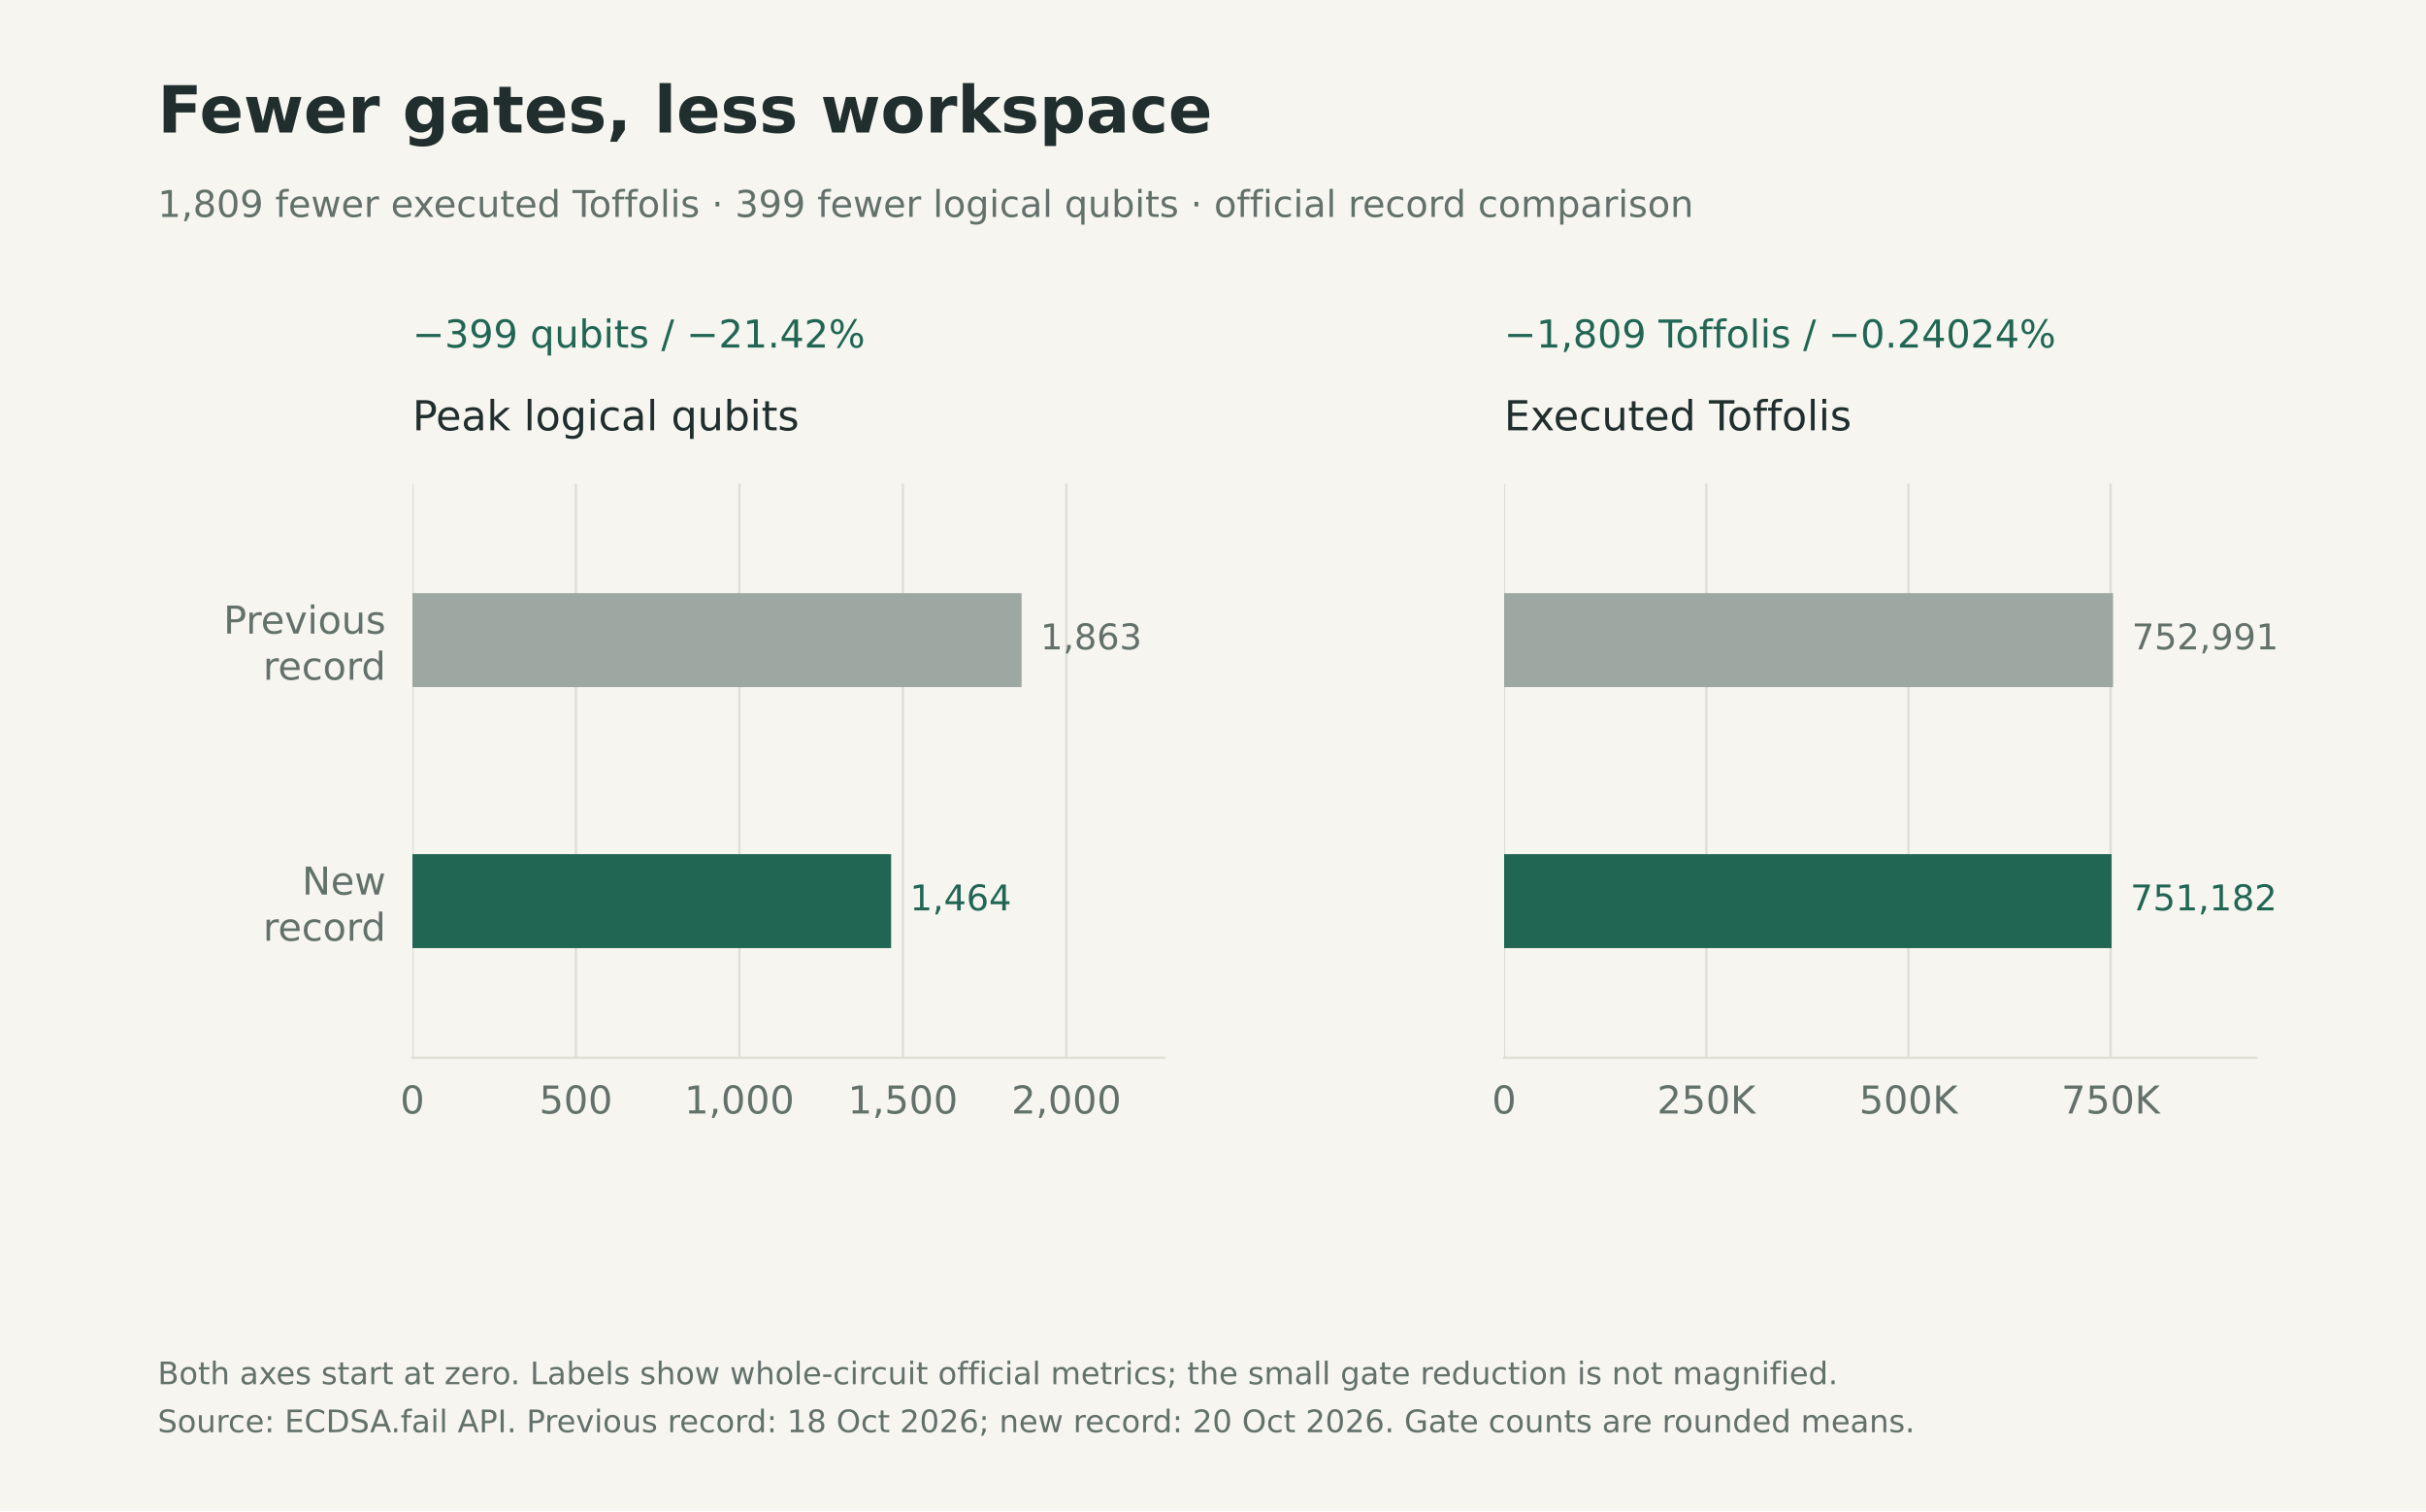
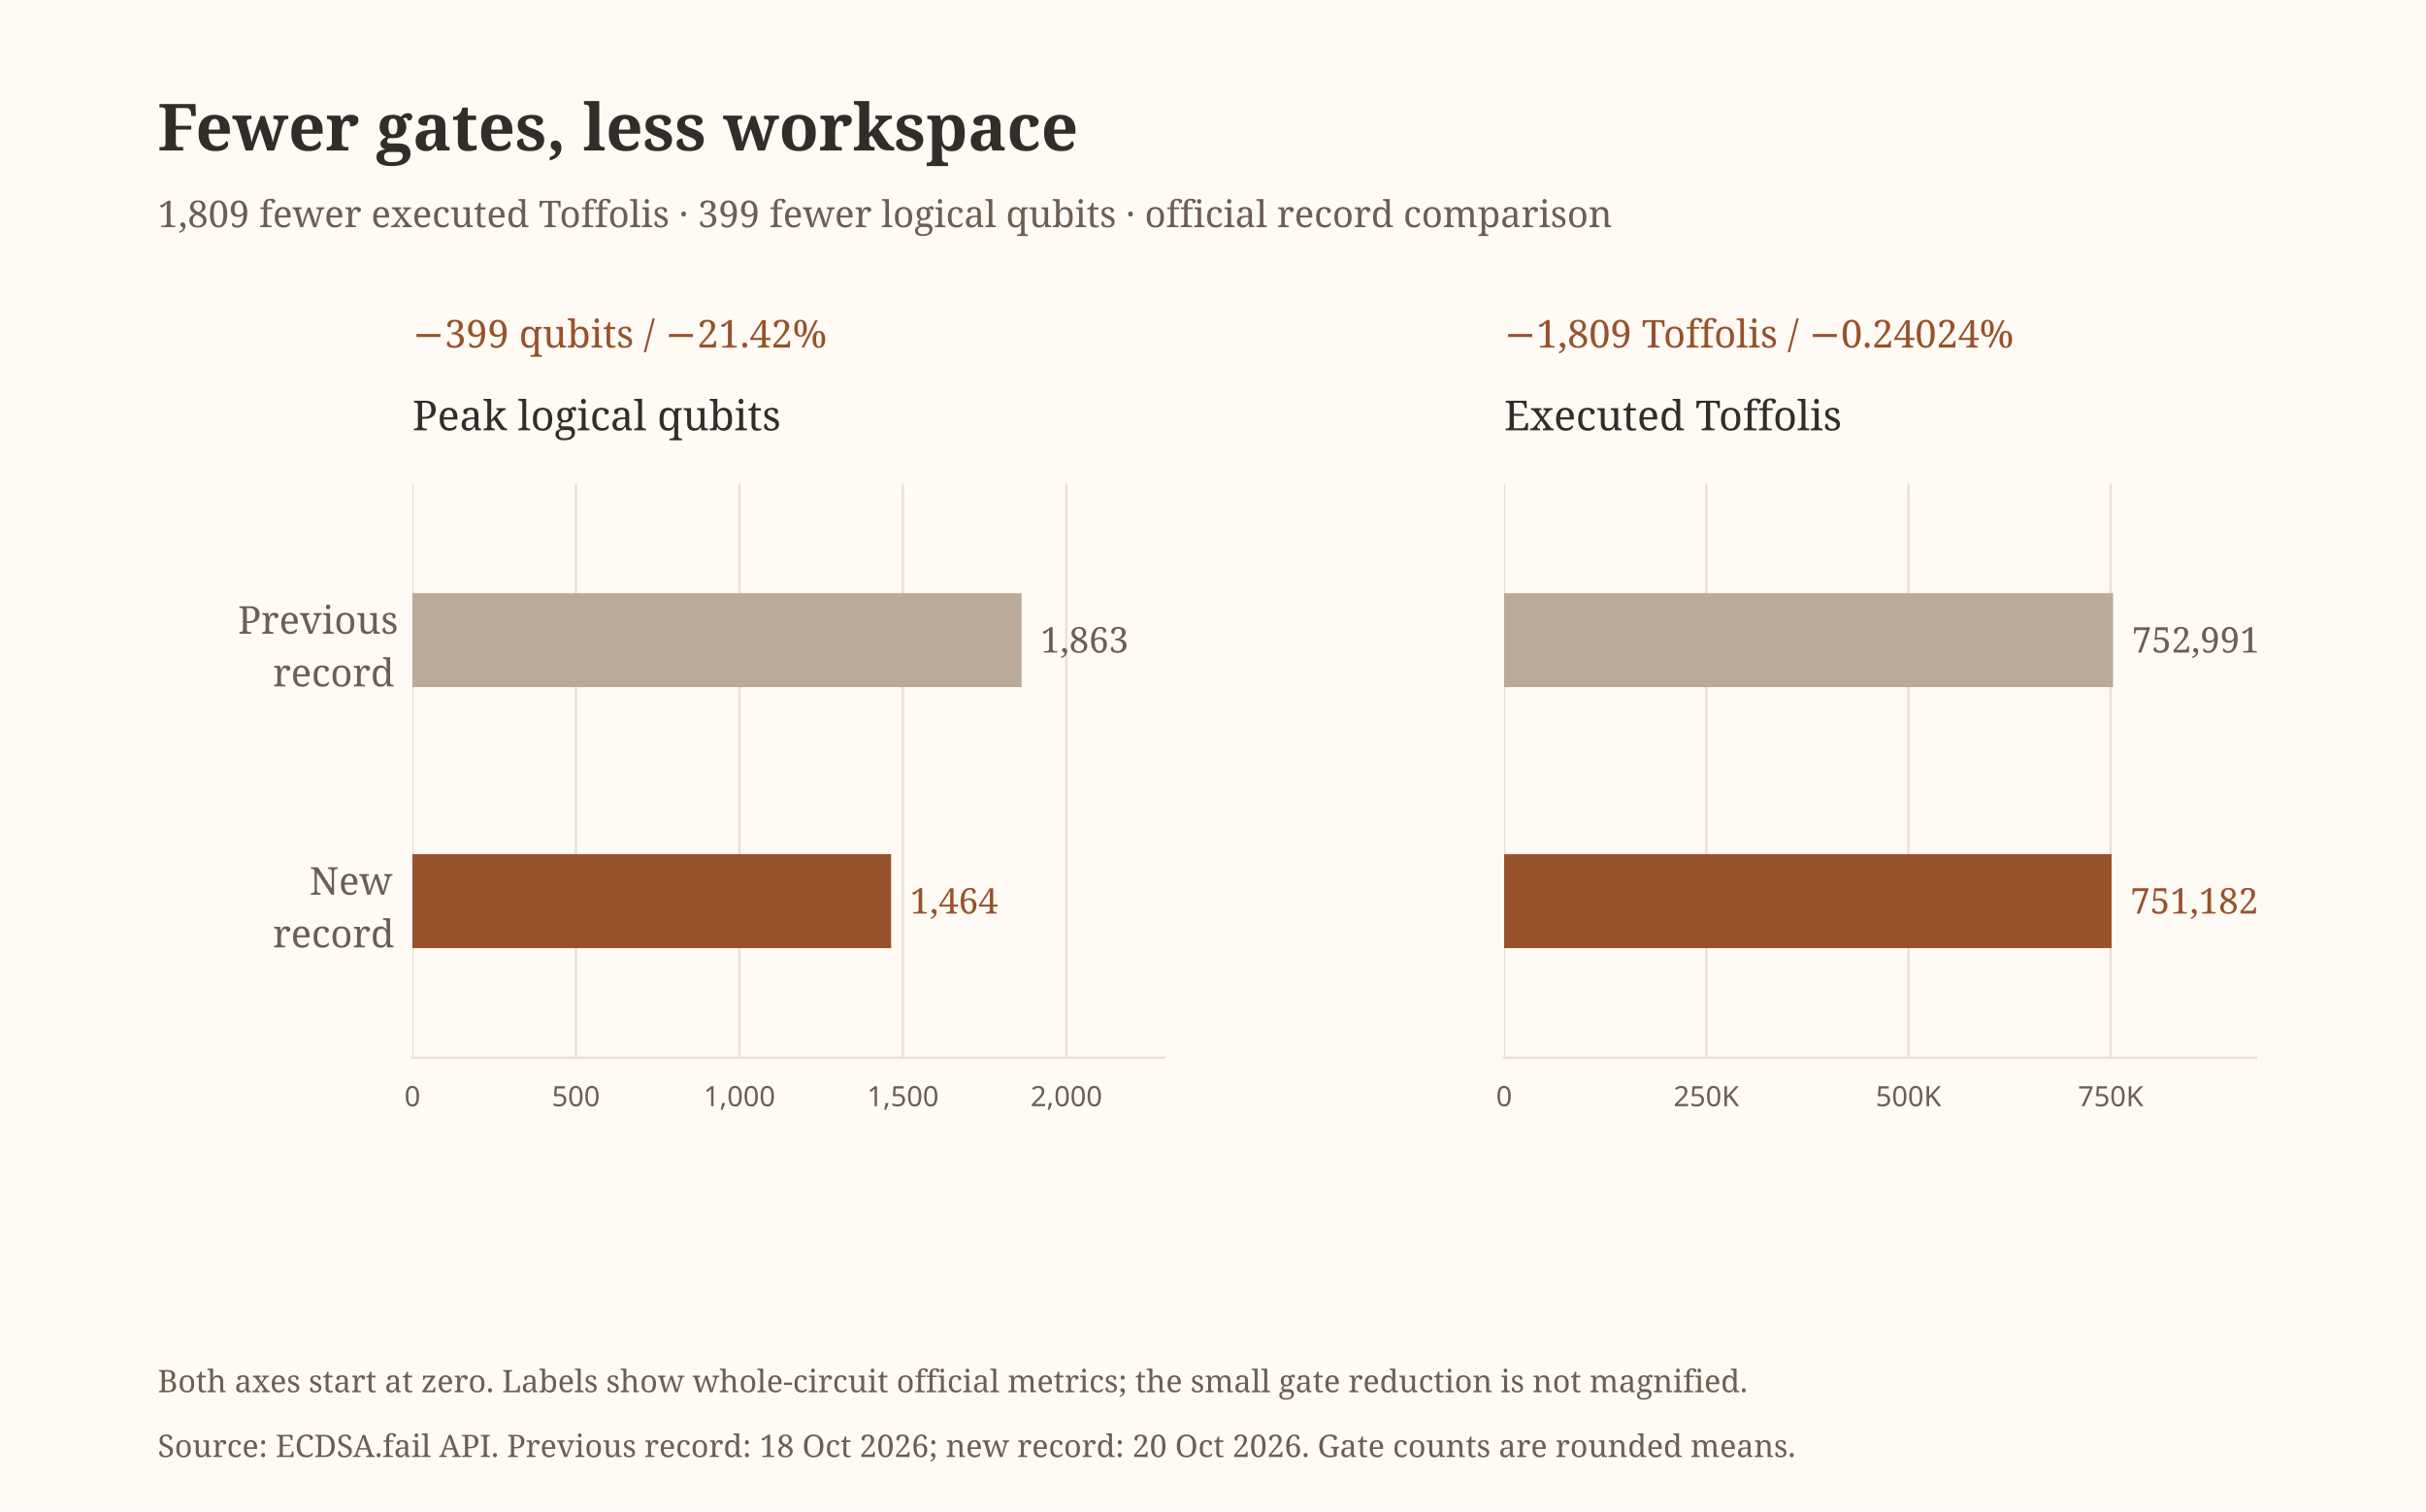
<svg xmlns="http://www.w3.org/2000/svg" width="820.8pt" height="511.2pt" viewBox="0 0 820.8 511.2" version="1.1">
  <defs>
    <style type="text/css">*{stroke-linejoin: round; stroke-linecap: butt}</style>
  </defs>
  <g id="figure_1">
    <g id="patch_1">
-       <path d="M 0 511.2 L 820.8 511.2 L 820.8 0 L 0 0 z " style="fill: #f6f5f0" />
+       <path d="M 0 511.2 L 820.8 511.2 L 820.8 0 L 0 0 z " style="fill: #fffaf4" />
    </g>
    <g id="axes_1">
      <g id="patch_2">
-         <path d="M 139.536 357.84 L 393.984 357.84 L 393.984 163.584 L 139.536 163.584 z " style="fill: #f6f5f0" />
+         <path d="M 139.536 357.84 L 393.984 357.84 L 393.984 163.584 L 139.536 163.584 z " style="fill: #fffaf4" />
      </g>
      <g id="matplotlib.axis_1">
        <g id="xtick_1">
          <g id="line2d_1">
-             <path d="M 139.536 357.84 L 139.536 163.584 " clip-path="url(#pff049e325d)" style="fill: none; stroke: #dedfd5; stroke-width: 0.8; stroke-linecap: square" />
+             <path d="M 139.536 357.84 L 139.536 163.584 " clip-path="url(#p6d898b014f)" style="fill: none; stroke: #eadfd3; stroke-width: 0.8; stroke-linecap: square" />
          </g>
          <g id="line2d_2" />
          <g id="text_1">
-             <text style="font-size: 13px; font-family: 'DejaVu Sans'; text-anchor: middle; fill: #63716b" x="139.536" y="376.717" transform="rotate(-0 139.536 376.717)">0</text>
+             <text style="font-size: 9.5px; font-family: 'IBM Plex Mono'; text-anchor: middle; fill: #6b5e53" x="139.536" y="374.25" transform="rotate(-0 139.536 374.25)">0</text>
          </g>
        </g>
        <g id="xtick_2">
          <g id="line2d_3">
-             <path d="M 194.851 357.84 L 194.851 163.584 " clip-path="url(#pff049e325d)" style="fill: none; stroke: #dedfd5; stroke-width: 0.8; stroke-linecap: square" />
+             <path d="M 194.851 357.84 L 194.851 163.584 " clip-path="url(#p6d898b014f)" style="fill: none; stroke: #eadfd3; stroke-width: 0.8; stroke-linecap: square" />
          </g>
          <g id="line2d_4" />
          <g id="text_2">
-             <text style="font-size: 13px; font-family: 'DejaVu Sans'; text-anchor: middle; fill: #63716b" x="194.851" y="376.717" transform="rotate(-0 194.8508 376.717)">500</text>
+             <text style="font-size: 9.5px; font-family: 'IBM Plex Mono'; text-anchor: middle; fill: #6b5e53" x="194.851" y="374.25" transform="rotate(-0 194.8508 374.25)">500</text>
          </g>
        </g>
        <g id="xtick_3">
          <g id="line2d_5">
-             <path d="M 250.166 357.84 L 250.166 163.584 " clip-path="url(#pff049e325d)" style="fill: none; stroke: #dedfd5; stroke-width: 0.8; stroke-linecap: square" />
+             <path d="M 250.166 357.84 L 250.166 163.584 " clip-path="url(#p6d898b014f)" style="fill: none; stroke: #eadfd3; stroke-width: 0.8; stroke-linecap: square" />
          </g>
          <g id="line2d_6" />
          <g id="text_3">
-             <text style="font-size: 13px; font-family: 'DejaVu Sans'; text-anchor: middle; fill: #63716b" x="250.166" y="376.717" transform="rotate(-0 250.1656 376.717)">1,000</text>
+             <text style="font-size: 9.5px; font-family: 'IBM Plex Mono'; text-anchor: middle; fill: #6b5e53" x="250.166" y="374.25" transform="rotate(-0 250.1656 374.25)">1,000</text>
          </g>
        </g>
        <g id="xtick_4">
          <g id="line2d_7">
-             <path d="M 305.48 357.84 L 305.48 163.584 " clip-path="url(#pff049e325d)" style="fill: none; stroke: #dedfd5; stroke-width: 0.8; stroke-linecap: square" />
+             <path d="M 305.48 357.84 L 305.48 163.584 " clip-path="url(#p6d898b014f)" style="fill: none; stroke: #eadfd3; stroke-width: 0.8; stroke-linecap: square" />
          </g>
          <g id="line2d_8" />
          <g id="text_4">
-             <text style="font-size: 13px; font-family: 'DejaVu Sans'; text-anchor: middle; fill: #63716b" x="305.48" y="376.717" transform="rotate(-0 305.4803 376.717)">1,500</text>
+             <text style="font-size: 9.5px; font-family: 'IBM Plex Mono'; text-anchor: middle; fill: #6b5e53" x="305.48" y="374.25" transform="rotate(-0 305.4803 374.25)">1,500</text>
          </g>
        </g>
        <g id="xtick_5">
          <g id="line2d_9">
-             <path d="M 360.795 357.84 L 360.795 163.584 " clip-path="url(#pff049e325d)" style="fill: none; stroke: #dedfd5; stroke-width: 0.8; stroke-linecap: square" />
+             <path d="M 360.795 357.84 L 360.795 163.584 " clip-path="url(#p6d898b014f)" style="fill: none; stroke: #eadfd3; stroke-width: 0.8; stroke-linecap: square" />
          </g>
          <g id="line2d_10" />
          <g id="text_5">
-             <text style="font-size: 13px; font-family: 'DejaVu Sans'; text-anchor: middle; fill: #63716b" x="360.795" y="376.717" transform="rotate(-0 360.7951 376.717)">2,000</text>
+             <text style="font-size: 9.5px; font-family: 'IBM Plex Mono'; text-anchor: middle; fill: #6b5e53" x="360.795" y="374.25" transform="rotate(-0 360.7951 374.25)">2,000</text>
          </g>
        </g>
      </g>
      <g id="matplotlib.axis_2">
        <g id="ytick_1">
          <g id="line2d_11" />
          <g id="text_6">
-             <text style="font-size: 13px; font-family: 'DejaVu Sans'; fill: #63716b" transform="translate(75.59678 214.3508)">Previous</text>
-             <text style="font-size: 13px; font-family: 'DejaVu Sans'; fill: #63716b" transform="translate(89.00709 229.9543)">record</text>
+             <text style="font-size: 13px; font-family: 'Source Serif 4', serif; fill: #6b5e53" transform="translate(80.47178 214.3854)">Previous</text>
+             <text style="font-size: 13px; font-family: 'Source Serif 4', serif; fill: #6b5e53" transform="translate(92.316 232.2084)">record</text>
          </g>
        </g>
        <g id="ytick_2">
          <g id="line2d_12" />
          <g id="text_7">
-             <text style="font-size: 13px; font-family: 'DejaVu Sans'; fill: #63716b" transform="translate(102.1797 302.6484)">New</text>
-             <text style="font-size: 13px; font-family: 'DejaVu Sans'; fill: #63716b" transform="translate(89.00709 318.252)">record</text>
+             <text style="font-size: 13px; font-family: 'Source Serif 4', serif; fill: #6b5e53" transform="translate(104.7046 302.6836)">New</text>
+             <text style="font-size: 13px; font-family: 'Source Serif 4', serif; fill: #6b5e53" transform="translate(92.316 320.5066)">record</text>
          </g>
        </g>
      </g>
      <g id="patch_3">
-         <path d="M 139.536 232.457 L 345.639 232.457 L 345.639 200.669 L 139.536 200.669 z " clip-path="url(#pff049e325d)" style="fill: #9ca8a1" />
+         <path d="M 139.536 232.457 L 345.639 232.457 L 345.639 200.669 L 139.536 200.669 z " clip-path="url(#p6d898b014f)" style="fill: #b9aa9a" />
      </g>
      <g id="patch_4">
-         <path d="M 139.536 320.755 L 301.498 320.755 L 301.498 288.967 L 139.536 288.967 z " clip-path="url(#pff049e325d)" style="fill: #216653" />
+         <path d="M 139.536 320.755 L 301.498 320.755 L 301.498 288.967 L 139.536 288.967 z " clip-path="url(#p6d898b014f)" style="fill: #97522c" />
      </g>
      <g id="patch_5">
-         <path d="M 139.536 357.84 L 393.984 357.84 " style="fill: none; stroke: #dedfd5; stroke-width: 0.8; stroke-linejoin: miter; stroke-linecap: square" />
+         <path d="M 139.536 357.84 L 393.984 357.84 " style="fill: none; stroke: #eadfd3; stroke-width: 0.8; stroke-linejoin: miter; stroke-linecap: square" />
      </g>
      <g id="text_8">
-         <text style="font-size: 12px; font-family: 'DejaVu Sans'; text-anchor: start; fill: #63716b" x="352" y="219.68" transform="rotate(-0 352.0001 219.6801)">1,863</text>
+         <text style="font-size: 12px; font-family: 'Source Serif 4', serif; text-anchor: start; fill: #6b5e53" x="352" y="220.769" transform="rotate(-0 352.0001 220.7689)">1,863</text>
      </g>
      <g id="text_9">
-         <text style="font-size: 12px; font-family: 'DejaVu Sans'; text-anchor: start; fill: #216653" x="307.859" y="307.978" transform="rotate(-0 307.8589 307.9783)">1,464</text>
+         <text style="font-size: 12px; font-family: 'Source Serif 4', serif; text-anchor: start; fill: #97522c" x="307.859" y="309.067" transform="rotate(-0 307.8589 309.0671)">1,464</text>
      </g>
      <g id="text_10">
-         <text style="font-size: 14px; font-family: 'DejaVu Sans'; text-anchor: start; fill: #202e2d" x="139.536" y="145.584" transform="rotate(-0 139.536 145.584)">Peak logical qubits</text>
+         <text style="font-size: 14px; font-family: 'Source Serif 4', serif; text-anchor: start; fill: #332d29" x="139.536" y="145.584" transform="rotate(-0 139.536 145.584)">Peak logical qubits</text>
      </g>
    </g>
    <g id="axes_2">
      <g id="patch_6">
-         <path d="M 508.896 357.84 L 763.344 357.84 L 763.344 163.584 L 508.896 163.584 z " style="fill: #f6f5f0" />
+         <path d="M 508.896 357.84 L 763.344 357.84 L 763.344 163.584 L 508.896 163.584 z " style="fill: #fffaf4" />
      </g>
      <g id="matplotlib.axis_3">
        <g id="xtick_6">
          <g id="line2d_13">
-             <path d="M 508.896 357.84 L 508.896 163.584 " clip-path="url(#p4a647b201d)" style="fill: none; stroke: #dedfd5; stroke-width: 0.8; stroke-linecap: square" />
+             <path d="M 508.896 357.84 L 508.896 163.584 " clip-path="url(#p674b60b111)" style="fill: none; stroke: #eadfd3; stroke-width: 0.8; stroke-linecap: square" />
          </g>
          <g id="line2d_14" />
          <g id="text_11">
-             <text style="font-size: 13px; font-family: 'DejaVu Sans'; text-anchor: middle; fill: #63716b" x="508.896" y="376.717" transform="rotate(-0 508.896 376.717)">0</text>
+             <text style="font-size: 9.5px; font-family: 'IBM Plex Mono'; text-anchor: middle; fill: #6b5e53" x="508.896" y="374.25" transform="rotate(-0 508.896 374.25)">0</text>
          </g>
        </g>
        <g id="xtick_7">
          <g id="line2d_15">
-             <path d="M 577.296 357.84 L 577.296 163.584 " clip-path="url(#p4a647b201d)" style="fill: none; stroke: #dedfd5; stroke-width: 0.8; stroke-linecap: square" />
+             <path d="M 577.296 357.84 L 577.296 163.584 " clip-path="url(#p674b60b111)" style="fill: none; stroke: #eadfd3; stroke-width: 0.8; stroke-linecap: square" />
          </g>
          <g id="line2d_16" />
          <g id="text_12">
-             <text style="font-size: 13px; font-family: 'DejaVu Sans'; text-anchor: middle; fill: #63716b" x="577.296" y="376.717" transform="rotate(-0 577.296 376.717)">250K</text>
+             <text style="font-size: 9.5px; font-family: 'IBM Plex Mono'; text-anchor: middle; fill: #6b5e53" x="577.296" y="374.25" transform="rotate(-0 577.296 374.25)">250K</text>
          </g>
        </g>
        <g id="xtick_8">
          <g id="line2d_17">
-             <path d="M 645.696 357.84 L 645.696 163.584 " clip-path="url(#p4a647b201d)" style="fill: none; stroke: #dedfd5; stroke-width: 0.8; stroke-linecap: square" />
+             <path d="M 645.696 357.84 L 645.696 163.584 " clip-path="url(#p674b60b111)" style="fill: none; stroke: #eadfd3; stroke-width: 0.8; stroke-linecap: square" />
          </g>
          <g id="line2d_18" />
          <g id="text_13">
-             <text style="font-size: 13px; font-family: 'DejaVu Sans'; text-anchor: middle; fill: #63716b" x="645.696" y="376.717" transform="rotate(-0 645.696 376.717)">500K</text>
+             <text style="font-size: 9.5px; font-family: 'IBM Plex Mono'; text-anchor: middle; fill: #6b5e53" x="645.696" y="374.25" transform="rotate(-0 645.696 374.25)">500K</text>
          </g>
        </g>
        <g id="xtick_9">
          <g id="line2d_19">
-             <path d="M 714.096 357.84 L 714.096 163.584 " clip-path="url(#p4a647b201d)" style="fill: none; stroke: #dedfd5; stroke-width: 0.8; stroke-linecap: square" />
+             <path d="M 714.096 357.84 L 714.096 163.584 " clip-path="url(#p674b60b111)" style="fill: none; stroke: #eadfd3; stroke-width: 0.8; stroke-linecap: square" />
          </g>
          <g id="line2d_20" />
          <g id="text_14">
-             <text style="font-size: 13px; font-family: 'DejaVu Sans'; text-anchor: middle; fill: #63716b" x="714.096" y="376.717" transform="rotate(-0 714.096 376.717)">750K</text>
+             <text style="font-size: 9.5px; font-family: 'IBM Plex Mono'; text-anchor: middle; fill: #6b5e53" x="714.096" y="374.25" transform="rotate(-0 714.096 374.25)">750K</text>
          </g>
        </g>
      </g>
      <g id="matplotlib.axis_4">
        <g id="ytick_3">
          <g id="line2d_21" />
        </g>
        <g id="ytick_4">
          <g id="line2d_22" />
        </g>
      </g>
      <g id="patch_7">
-         <path d="M 508.896 232.457 L 714.914 232.457 L 714.914 200.669 L 508.896 200.669 z " clip-path="url(#p4a647b201d)" style="fill: #9ca8a1" />
+         <path d="M 508.896 232.457 L 714.914 232.457 L 714.914 200.669 L 508.896 200.669 z " clip-path="url(#p674b60b111)" style="fill: #b9aa9a" />
      </g>
      <g id="patch_8">
-         <path d="M 508.896 320.755 L 714.419 320.755 L 714.419 288.967 L 508.896 288.967 z " clip-path="url(#p4a647b201d)" style="fill: #216653" />
+         <path d="M 508.896 320.755 L 714.419 320.755 L 714.419 288.967 L 508.896 288.967 z " clip-path="url(#p674b60b111)" style="fill: #97522c" />
      </g>
      <g id="patch_9">
-         <path d="M 508.896 357.84 L 763.344 357.84 " style="fill: none; stroke: #dedfd5; stroke-width: 0.8; stroke-linejoin: miter; stroke-linecap: square" />
+         <path d="M 508.896 357.84 L 763.344 357.84 " style="fill: none; stroke: #eadfd3; stroke-width: 0.8; stroke-linejoin: miter; stroke-linecap: square" />
      </g>
      <g id="text_15">
-         <text style="font-size: 12px; font-family: 'DejaVu Sans'; text-anchor: start; fill: #63716b" x="721.276" y="219.68" transform="rotate(-0 721.2755 219.6801)">752,991</text>
+         <text style="font-size: 12px; font-family: 'Source Serif 4', serif; text-anchor: start; fill: #6b5e53" x="721.276" y="220.769" transform="rotate(-0 721.2755 220.7689)">752,991</text>
      </g>
      <g id="text_16">
-         <text style="font-size: 12px; font-family: 'DejaVu Sans'; text-anchor: start; fill: #216653" x="720.781" y="307.978" transform="rotate(-0 720.7806 307.9783)">751,182</text>
+         <text style="font-size: 12px; font-family: 'Source Serif 4', serif; text-anchor: start; fill: #97522c" x="720.781" y="309.067" transform="rotate(-0 720.7806 309.0671)">751,182</text>
      </g>
      <g id="text_17">
-         <text style="font-size: 14px; font-family: 'DejaVu Sans'; text-anchor: start; fill: #202e2d" x="508.896" y="145.584" transform="rotate(-0 508.896 145.584)">Executed Toffolis</text>
+         <text style="font-size: 14px; font-family: 'Source Serif 4', serif; text-anchor: start; fill: #332d29" x="508.896" y="145.584" transform="rotate(-0 508.896 145.584)">Executed Toffolis</text>
      </g>
    </g>
    <g id="text_18">
-       <text style="font-weight: 700; font-size: 22px; font-family: 'DejaVu Sans'; text-anchor: start; fill: #202e2d" x="53.352" y="44.833" transform="rotate(-0 53.352 44.83256)">Fewer gates, less workspace</text>
+       <text style="font-weight: 700; font-size: 22px; font-family: 'Source Serif 4', serif; text-anchor: start; fill: #332d29" x="53.352" y="50.908" transform="rotate(-0 53.352 50.908)">Fewer gates, less workspace</text>
    </g>
    <g id="text_19">
-       <text style="font-size: 12.5px; font-family: 'DejaVu Sans'; text-anchor: start; fill: #63716b" x="53.352" y="73.398" transform="rotate(-0 53.352 73.39805)">1,809 fewer executed Toffolis · 399 fewer logical qubits · official record comparison</text>
+       <text style="font-size: 12.5px; font-family: 'Source Serif 4', serif; text-anchor: start; fill: #6b5e53" x="53.352" y="76.85" transform="rotate(-0 53.352 76.85)">1,809 fewer executed Toffolis · 399 fewer logical qubits · official record comparison</text>
    </g>
    <g id="text_20">
-       <text style="font-size: 13px; font-family: 'DejaVu Sans'; text-anchor: start; fill: #216653" x="139.536" y="117.576" transform="rotate(-0 139.536 117.576)">−399 qubits  /  −21.42%</text>
+       <text style="font-size: 13px; font-family: 'Source Serif 4', serif; text-anchor: start; fill: #97522c" x="139.536" y="117.576" transform="rotate(-0 139.536 117.576)">−399 qubits  /  −21.42%</text>
    </g>
    <g id="text_21">
-       <text style="font-size: 13px; font-family: 'DejaVu Sans'; text-anchor: start; fill: #216653" x="508.896" y="117.576" transform="rotate(-0 508.896 117.576)">−1,809 Toffolis  /  −0.24024%</text>
+       <text style="font-size: 13px; font-family: 'Source Serif 4', serif; text-anchor: start; fill: #97522c" x="508.896" y="117.576" transform="rotate(-0 508.896 117.576)">−1,809 Toffolis  /  −0.24024%</text>
    </g>
    <g id="text_22">
-       <text style="font-size: 10.5px; font-family: 'DejaVu Sans'; fill: #63716b" transform="translate(53.352 468.2963)">Both axes start at zero. Labels show whole-circuit official metrics; the small gate reduction is not magnified.</text>
-       <text style="font-size: 10.5px; font-family: 'DejaVu Sans'; fill: #63716b" transform="translate(53.352 484.5279)">Source: ECDSA.fail API. Previous record: 18 Oct 2026; new record: 20 Oct 2026. Gate counts are rounded means.</text>
+       <text style="font-size: 10.5px; font-family: 'Source Serif 4', serif; fill: #6b5e53" transform="translate(53.352 470.9981)">Both axes start at zero. Labels show whole-circuit official metrics; the small gate reduction is not magnified.</text>
+       <text style="font-size: 10.5px; font-family: 'Source Serif 4', serif; fill: #6b5e53" transform="translate(53.352 492.922)">Source: ECDSA.fail API. Previous record: 18 Oct 2026; new record: 20 Oct 2026. Gate counts are rounded means.</text>
    </g>
  </g>
  <defs>
-     <clipPath id="pff049e325d">
+     <clipPath id="p6d898b014f">
      <rect x="139.536" y="163.584" width="254.448" height="194.256" />
    </clipPath>
-     <clipPath id="p4a647b201d">
+     <clipPath id="p674b60b111">
      <rect x="508.896" y="163.584" width="254.448" height="194.256" />
    </clipPath>
  </defs>
</svg>
